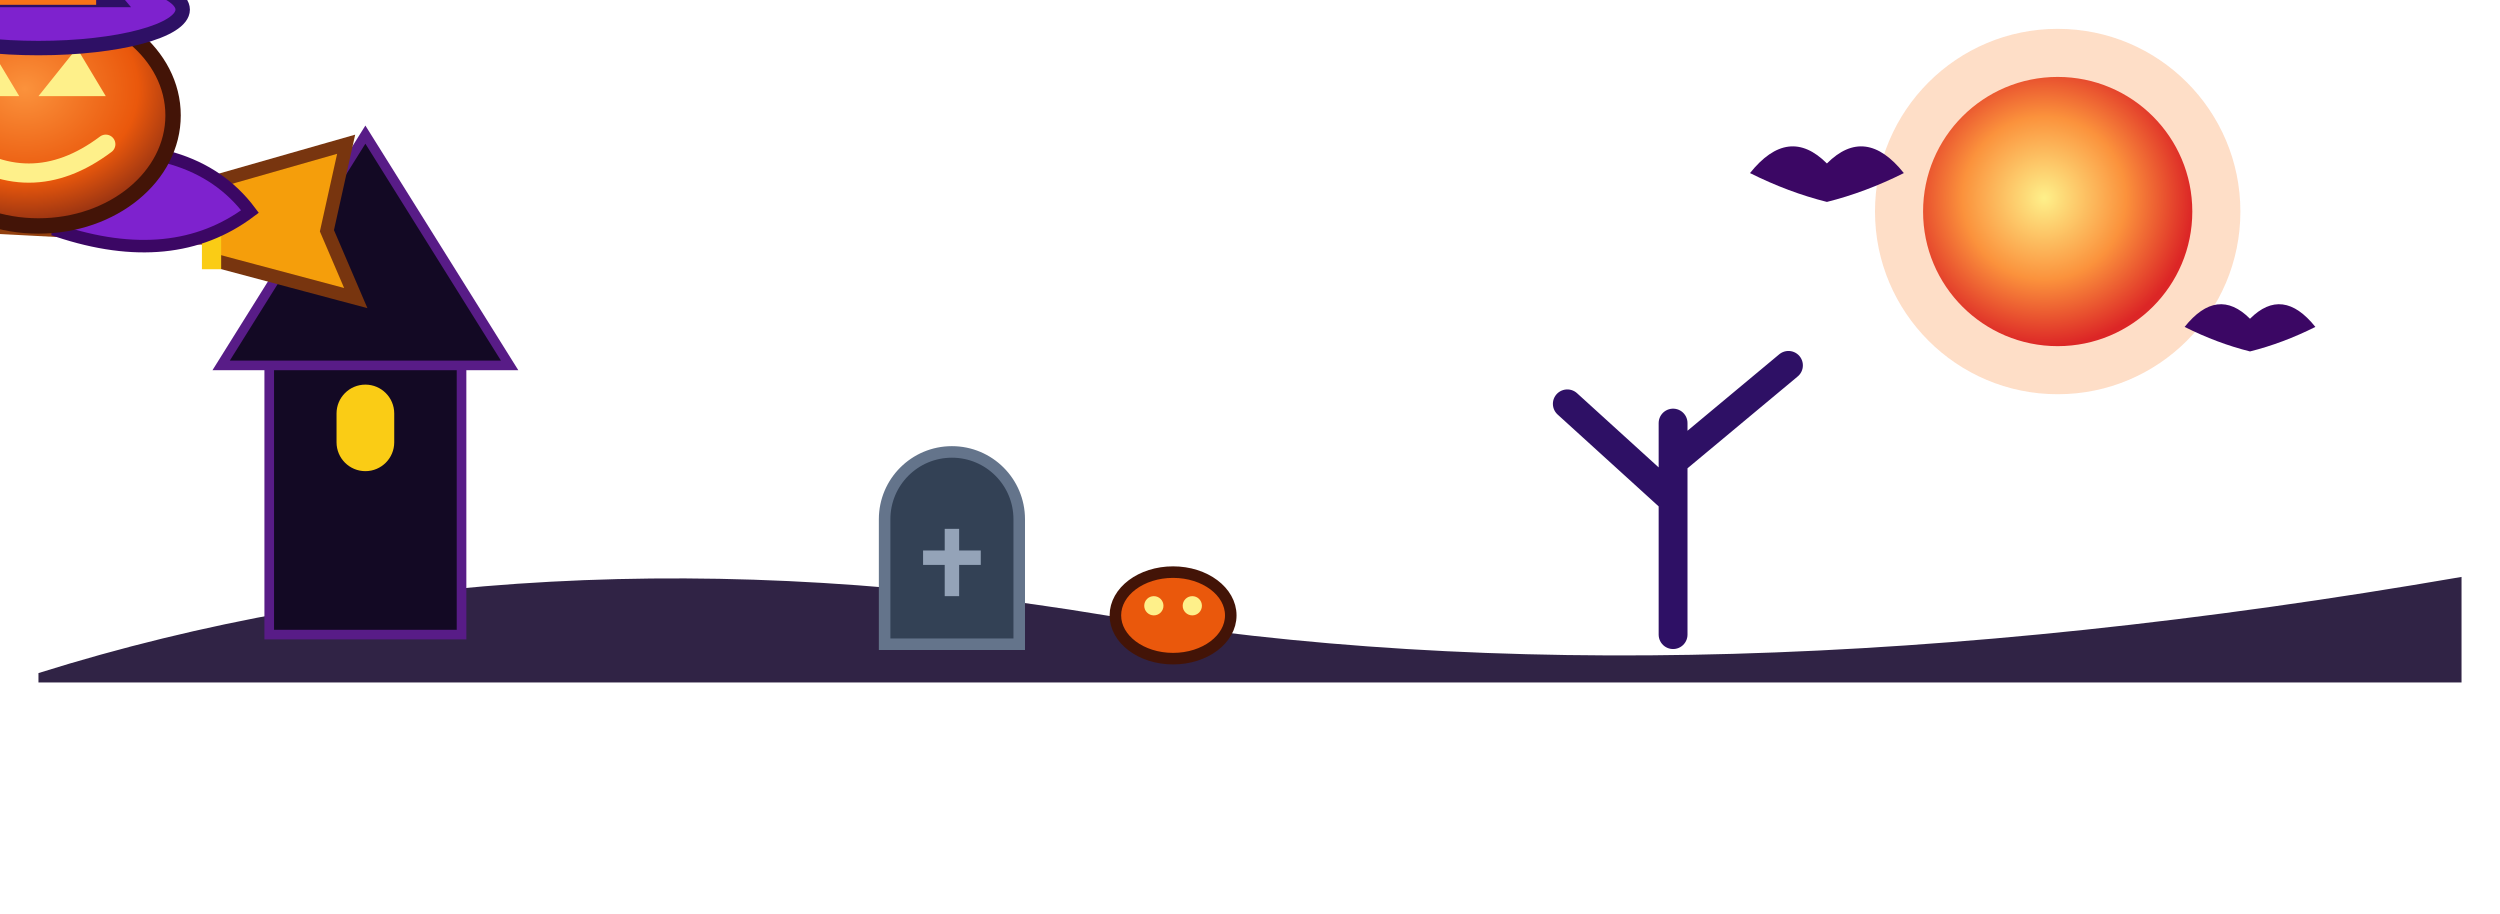
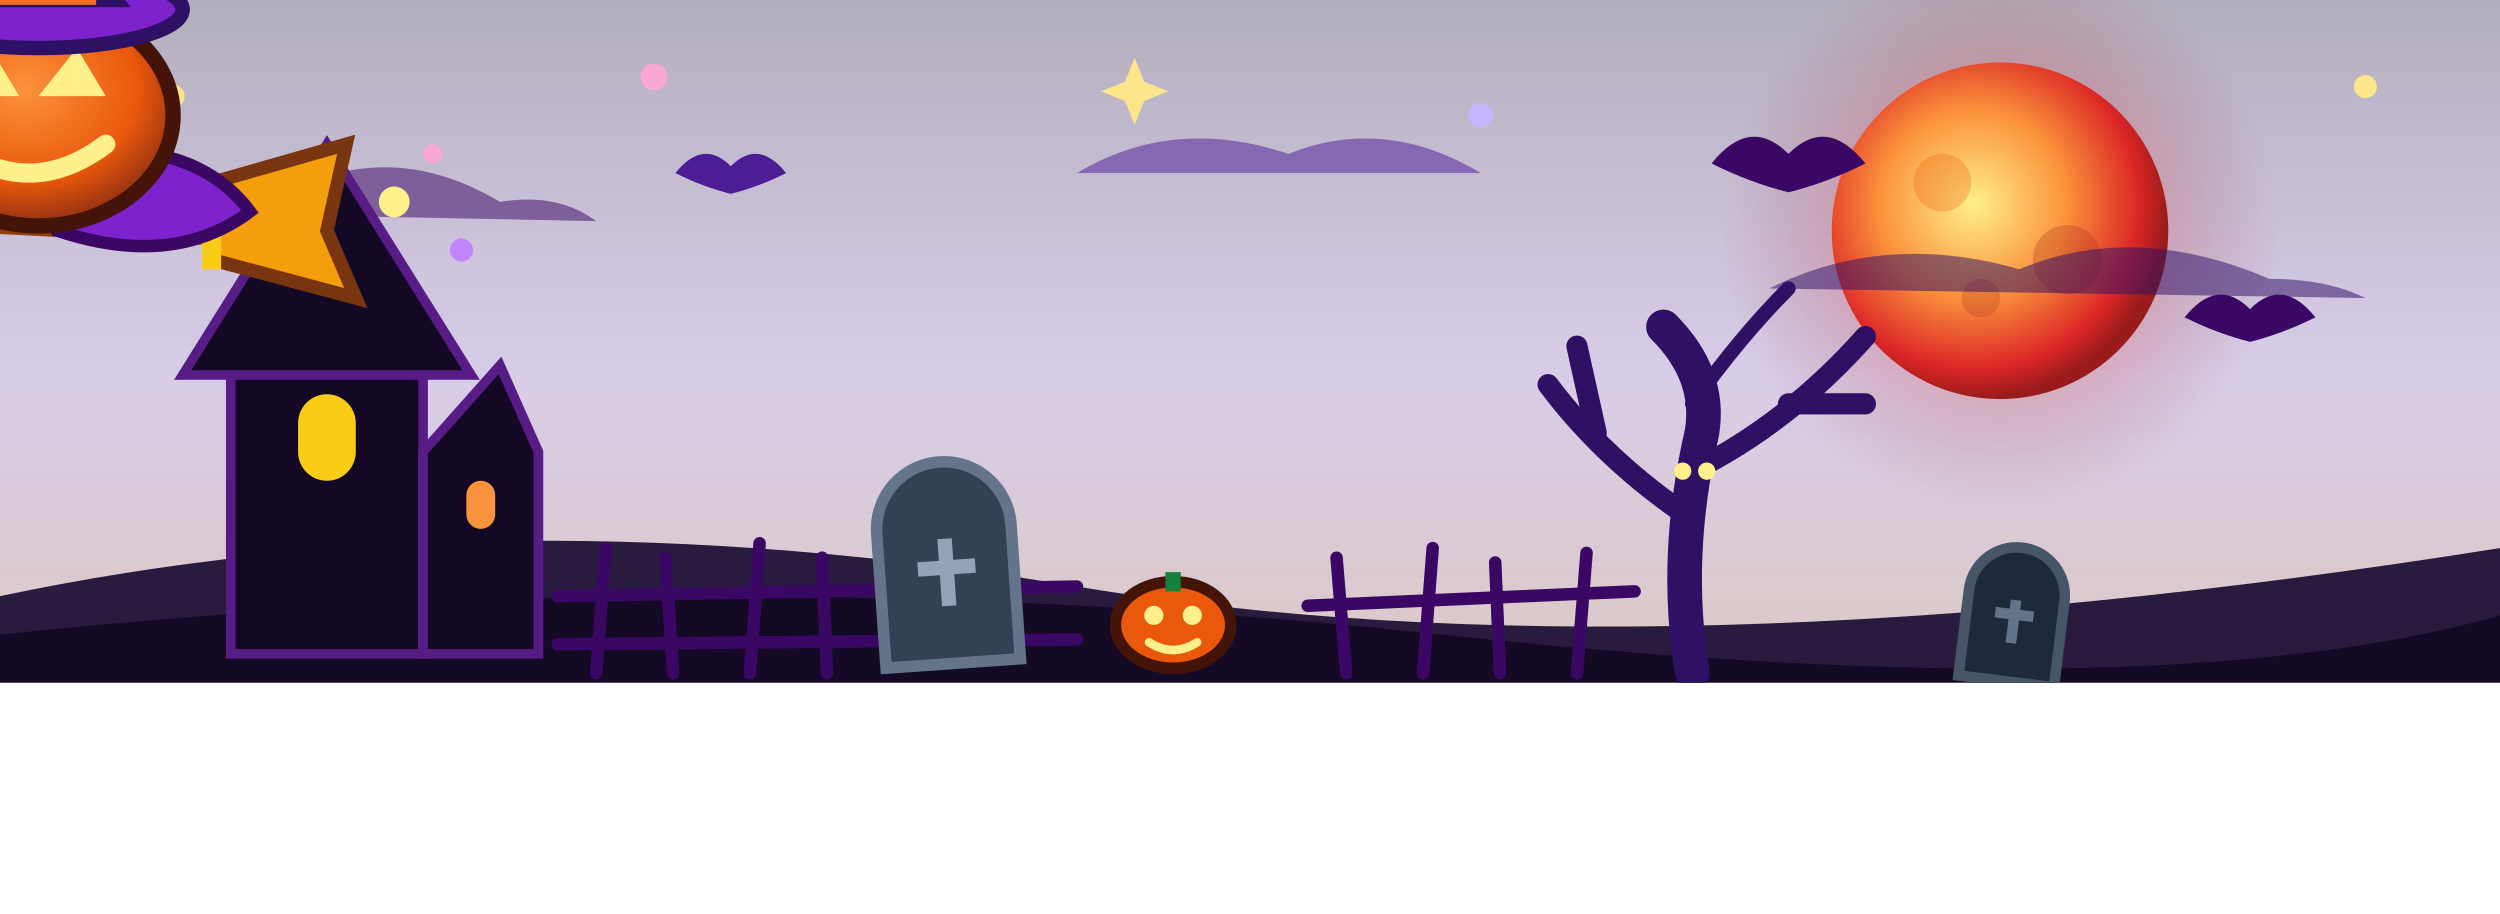
- <svg xmlns="http://www.w3.org/2000/svg" viewBox="0 0 260 95">
+ <svg xmlns="http://www.w3.org/2000/svg" viewBox="0 0 260 95" width="260" height="95">
  <defs>
-     <radialGradient id="hpaMoon" cx="45%" cy="45%" r="55%">
+     <clipPath id="hpa-clip">
+       <rect x="0" y="0" width="260" height="71" />
+     </clipPath>
+     <linearGradient id="hpa-night-sky" x1="0%" y1="0%" x2="0%" y2="100%">
+       <stop offset="0%" stop-color="#1e1035" stop-opacity="0.34" />
+       <stop offset="55%" stop-color="#4c1d95" stop-opacity="0.22" />
+       <stop offset="100%" stop-color="#7c2d12" stop-opacity="0.26" />
+     </linearGradient>
+     <radialGradient id="hpa-moon-aura" cx="50%" cy="50%" r="50%">
+       <stop offset="0%" stop-color="#fb923c" stop-opacity="0.52" />
+       <stop offset="55%" stop-color="#dc2626" stop-opacity="0.22" />
+       <stop offset="100%" stop-color="#7f1d1d" stop-opacity="0" />
+     </radialGradient>
+     <radialGradient id="hpa-moon" cx="42%" cy="42%" r="58%">
      <stop offset="0%" stop-color="#fef08a" />
-       <stop offset="55%" stop-color="#fb923c" />
-       <stop offset="100%" stop-color="#dc2626" />
+       <stop offset="48%" stop-color="#fb923c" />
+       <stop offset="85%" stop-color="#dc2626" />
+       <stop offset="100%" stop-color="#991b1b" />
    </radialGradient>
-     <radialGradient id="hpaPump" cx="45%" cy="38%" r="60%">
+     <radialGradient id="hpa-pump" cx="45%" cy="38%" r="60%">
      <stop offset="0%" stop-color="#fb923c" />
      <stop offset="70%" stop-color="#ea580c" />
      <stop offset="100%" stop-color="#9a3412" />
    </radialGradient>
-     <clipPath id="hpaClip">
-       <rect x="0" y="0" width="260" height="71" />
-     </clipPath>
    <style>
-       .hpa-flyerX { animation: hpaFlyAcrossX 3.2s linear infinite; }
-       .hpa-flyerY { transform-origin: 6px 14px; animation: hpaFlyAcrossY 0.95s cubic-bezier(0.37, 0, 0.63, 1) infinite alternate; }
-       .hpa-ghost-buddyX { animation: hpaGhostFollowX 3.2s linear infinite; }
-       .hpa-ghost-buddyY { transform-origin: 0px 4px; animation: hpaGhostFollowY 1.05s cubic-bezier(0.37, 0, 0.63, 1) -0.4s infinite alternate; }
-       .hpa-bat1 { animation: hpaBatFlap 0.35s ease-in-out infinite alternate; transform-origin: 0px 0px; }
-       .hpa-moon-pulse { transform-origin: 214px 22px; animation: hpaMoonGlow 2.4s ease-in-out infinite alternate; }
-       .hpa-candy-drop { animation: hpaDropCandy 3.2s linear infinite; opacity: 0; }
+       /* Silky 60fps Blood-Moon Halloween stage: decoupled linear X + sine cubic-bezier Y */
+       .hpa-flyer-x { animation: hpaFlyAcrossX 3.5s linear infinite; }
+       .hpa-flyer-y { transform-origin: 6px 14px; animation: hpaFlyAcrossY 1.05s cubic-bezier(0.37, 0, 0.63, 1) infinite alternate; }
+       .hpa-ghost-x { animation: hpaGhostFollowX 3.5s linear infinite; }
+       .hpa-ghost-y { transform-origin: 0px 4px; animation: hpaGhostFollowY 1.15s cubic-bezier(0.37, 0, 0.63, 1) -0.45s infinite alternate; }
+       .hpa-bat-flap1 { transform-origin: 0px 0px; animation: hpaBatFlap 0.32s cubic-bezier(0.37, 0, 0.63, 1) infinite alternate; }
+       .hpa-bat-flap2 { transform-origin: 0px 0px; animation: hpaBatFlap 0.38s cubic-bezier(0.37, 0, 0.63, 1) -0.15s infinite alternate; }
+       .hpa-bat-bob { animation: hpaBatBob 1.4s cubic-bezier(0.37, 0, 0.63, 1) infinite alternate; }
+       .hpa-moon-pulse { transform-origin: 208px 24px; animation: hpaMoonGlow 2.8s cubic-bezier(0.37, 0, 0.63, 1) infinite alternate; }
+       .hpa-cloud-drift { animation: hpaCloudDrift 18s linear infinite; }
+       .hpa-candy1 { animation: hpaDropCandy1 3.5s linear infinite; opacity: 0; }
+       .hpa-candy2 { animation: hpaDropCandy2 3.5s linear infinite; opacity: 0; }
+       .hpa-spark1 { animation: hpaSparkle 1.4s cubic-bezier(0.37, 0, 0.63, 1) infinite alternate; }
+       .hpa-spark2 { animation: hpaSparkle 1.9s cubic-bezier(0.37, 0, 0.63, 1) -0.8s infinite alternate; }
+       .hpa-eye-flicker { animation: hpaEyeFlicker 2.2s cubic-bezier(0.37, 0, 0.63, 1) infinite alternate; }

      @keyframes hpaFlyAcrossX {
-         0%   { transform: translateX(245px); opacity: 0; }
+         0%   { transform: translateX(255px); opacity: 0; }
        7%   { opacity: 1; }
        93%  { opacity: 1; }
-         100% { transform: translateX(-50px); opacity: 0; }
+         100% { transform: translateX(-55px); opacity: 0; }
      }
      @keyframes hpaFlyAcrossY {
-         0%   { transform: translateY(12px) rotate(-4.5deg); }
-         100% { transform: translateY(26px) rotate(4.5deg); }
+         0%   { transform: translateY(11px) rotate(-4.2deg); }
+         100% { transform: translateY(25px) rotate(4.2deg); }
      }
      @keyframes hpaGhostFollowX {
-         0%   { transform: translateX(278px); opacity: 0; }
+         0%   { transform: translateX(292px); opacity: 0; }
        7%   { opacity: 1; }
        93%  { opacity: 1; }
-         100% { transform: translateX(-17px); opacity: 0; }
+         100% { transform: translateX(-18px); opacity: 0; }
      }
      @keyframes hpaGhostFollowY {
-         0%   { transform: translateY(15px) rotate(-5deg); }
-         100% { transform: translateY(31px) rotate(5deg); }
+         0%   { transform: translateY(14px) rotate(-5deg); }
+         100% { transform: translateY(29px) rotate(5deg); }
      }
      @keyframes hpaBatFlap {
-         0% { transform: scaleY(1); }
-         100% { transform: scaleY(0.45); }
+         0%   { transform: scaleY(1); }
+         100% { transform: scaleY(0.42); }
+       }
+       @keyframes hpaBatBob {
+         0%   { transform: translateY(-2.5px); }
+         100% { transform: translateY(2.5px); }
      }
      @keyframes hpaMoonGlow {
-         0% { transform: scale(0.97); opacity: 0.9; }
+         0%   { transform: scale(0.97); opacity: 0.92; }
        100% { transform: scale(1.04); opacity: 1; }
      }
-       @keyframes hpaDropCandy {
-         0%, 32% { opacity: 0; transform: translate(142px, 28px) rotate(0deg); }
-         38%, 68% { opacity: 1; transform: translate(134px, 52px) rotate(140deg); }
-         80%, 100% { opacity: 0; transform: translate(130px, 65px) rotate(240deg); }
+       @keyframes hpaCloudDrift {
+         0%   { transform: translateX(0); }
+         100% { transform: translateX(-260px); }
+       }
+       @keyframes hpaDropCandy1 {
+         0%, 30%   { opacity: 0; transform: translate(152px, 26px) rotate(0deg); }
+         38%, 68%  { opacity: 1; transform: translate(142px, 50px) rotate(130deg); }
+         80%, 100% { opacity: 0; transform: translate(136px, 64px) rotate(230deg); }
+       }
+       @keyframes hpaDropCandy2 {
+         0%, 54%   { opacity: 0; transform: translate(86px, 24px) rotate(0deg); }
+         62%, 86%  { opacity: 1; transform: translate(78px, 49px) rotate(-120deg); }
+         95%, 100% { opacity: 0; transform: translate(74px, 63px) rotate(-210deg); }
+       }
+       @keyframes hpaSparkle {
+         0%   { opacity: 0.25; }
+         100% { opacity: 1; }
+       }
+       @keyframes hpaEyeFlicker {
+         0%   { opacity: 0.65; }
+         100% { opacity: 1; }
      }
    </style>
  </defs>
-   <g clip-path="url(#hpaClip)">
+   <g clip-path="url(#hpa-clip)">
+     <rect x="0" y="0" width="260" height="71" fill="url(#hpa-night-sky)" />
+     <g fill="#fde68a">
+       <circle class="hpa-spark1" cx="18" cy="10" r="1.2" />
+       <circle class="hpa-spark2" cx="68" cy="8" r="1.4" fill="#f9a8d4" />
+       <path class="hpa-spark1" d="M 118 6 L 119 8.5 L 121.5 9.5 L 119 10.5 L 118 13 L 117 10.5 L 114.5 9.5 L 117 8.5 Z" />
+       <circle class="hpa-spark2" cx="154" cy="12" r="1.3" fill="#c4b5fd" />
+       <circle class="hpa-spark1" cx="246" cy="9" r="1.2" />
+     </g>
    <g class="hpa-moon-pulse">
-       <circle cx="214" cy="22" r="19" fill="#f97316" opacity="0.24" />
-       <circle cx="214" cy="22" r="14" fill="url(#hpaMoon)" />
-     </g>
-     <path d="M4 70 Q55 54 115 64 T256 60 L256 71 L4 71 Z" fill="#1e1035" opacity="0.92" />
+       <circle cx="208" cy="24" r="29" fill="url(#hpa-moon-aura)" />
+       <circle cx="208" cy="24" r="17.5" fill="url(#hpa-moon)" />
+       <circle cx="202" cy="19" r="3" fill="#ea580c" opacity="0.28" />
+       <circle cx="215" cy="27" r="3.6" fill="#991b1b" opacity="0.24" />
+       <circle cx="206" cy="31" r="2" fill="#991b1b" opacity="0.22" />
+     </g>
+     <g class="hpa-cloud-drift" opacity="0.52">
+       <g>
+         <path d="M 12 22 Q 20 16 32 19 Q 42 15 52 21 Q 58 20 62 23 Z" fill="#3b0764" />
+         <path d="M 112 18 Q 122 12 134 16 Q 144 12 154 18 Z" fill="#4c1d95" />
+         <path d="M 184 30 Q 196 24 210 28 Q 222 23 236 29 Q 242 29 246 31 Z" fill="#2e1065" />
+       </g>
+       <g transform="translate(260, 0)">
+         <path d="M 12 22 Q 20 16 32 19 Q 42 15 52 21 Q 58 20 62 23 Z" fill="#3b0764" />
+         <path d="M 112 18 Q 122 12 134 16 Q 144 12 154 18 Z" fill="#4c1d95" />
+         <path d="M 184 30 Q 196 24 210 28 Q 222 23 236 29 Q 242 29 246 31 Z" fill="#2e1065" />
+       </g>
+     </g>
+     <path d="M 0 71 L 0 62 Q 52 51 112 61 T 260 57 L 260 71 Z" fill="#1e1035" opacity="0.94" />
+     <path d="M 0 71 L 0 66 Q 75 58 150 66 T 260 64 L 260 71 Z" fill="#130924" opacity="0.96" />
    <g fill="#130924" stroke="#581c87" stroke-width="1">
-       <polygon points="28,66 28,34 38,18 48,34 48,66" />
-       <polygon points="23,38 38,14 53,38" />
-       <rect x="35" y="40" width="6" height="9" rx="3" fill="#facc15" stroke="none" />
-     </g>
-     <path d="M174 66 L174 44 M174 52 L163 42 M174 48 L186 38" stroke="#2e1065" stroke-width="3" stroke-linecap="round" />
-     <path d="M92 67 L92 54 A7 7 0 0 1 106 54 L106 67 Z" fill="#334155" stroke="#64748b" stroke-width="1.2" />
-     <line x1="99" y1="55" x2="99" y2="62" stroke="#94a3b8" stroke-width="1.5" />
-     <line x1="96" y1="58" x2="102" y2="58" stroke="#94a3b8" stroke-width="1.5" />
-     <ellipse cx="122" cy="64" rx="6" ry="4.5" fill="#ea580c" stroke="#431407" stroke-width="1.2" />
-     <circle cx="120" cy="63" r="1" fill="#fef08a" />
-     <circle cx="124" cy="63" r="1" fill="#fef08a" />
-     <g transform="translate(190, 18)">
-       <path class="hpa-bat1" d="M-8,0 Q-4,-5 0,-1 Q4,-5 8,0 Q4,2 0,3 Q-4,2 -8,0 Z" fill="#3b0764" />
-     </g>
-     <g transform="translate(234, 34) scale(0.85)">
-       <path class="hpa-bat1" d="M-8,0 Q-4,-5 0,-1 Q4,-5 8,0 Q4,2 0,3 Q-4,2 -8,0 Z" fill="#3b0764" />
-     </g>
-     <g class="hpa-candy-drop">
+       <polygon points="24,68 24,36 34,20 44,36 44,68" />
+       <polygon points="19,39 34,15 49,39" />
+       <polygon points="44,68 44,47 52,38 56,47 56,68" />
+       <rect class="hpa-eye-flicker" x="31" y="41" width="6" height="9" rx="3" fill="#facc15" stroke="none" />
+       <rect x="48.5" y="50" width="3" height="5" rx="1.5" fill="#fb923c" stroke="none" />
+     </g>
+     <g stroke="#3b0764" stroke-width="1.3" stroke-linecap="round">
+       <line x1="58" y1="62" x2="112" y2="61" />
+       <line x1="58" y1="67" x2="112" y2="66.5" />
+       <path d="M 62 70 L 63 57 M 70 70 L 69.2 58 M 78 70 L 79 56.5 M 86 70 L 85.5 58" />
+       <line x1="136" y1="63" x2="170" y2="61.5" />
+       <path d="M 140 70 L 139 58 M 148 70 L 149 57 M 156 70 L 155.5 58.5 M 164 70 L 165 57.5" />
+     </g>
+     <g transform="rotate(-4 99 67)">
+       <path d="M 92 69 L 92 55 A 7 7 0 0 1 106 55 L 106 69 Z" fill="#334155" stroke="#64748b" stroke-width="1.2" />
+       <line x1="99" y1="56" x2="99" y2="63" stroke="#94a3b8" stroke-width="1.5" />
+       <line x1="96" y1="59" x2="102" y2="59" stroke="#94a3b8" stroke-width="1.5" />
+     </g>
+     <g transform="translate(198, 4) rotate(7 12 64)">
+       <path d="M 6 67 L 6 58 A 5 5 0 0 1 16 58 L 16 67 Z" fill="#1e293b" stroke="#475569" stroke-width="1.1" />
+       <path d="M 9 60 L 13 60 M 11 58.5 L 11 63" stroke="#64748b" stroke-width="1.1" />
+     </g>
+     <g fill="none" stroke="#2e1065" stroke-linecap="round" stroke-linejoin="round">
+       <path d="M 176 70 Q 174 58 177 45 Q 178 39 173 34" stroke-width="3.6" />
+       <path d="M 176 54 Q 167 48 161 40 M 166 45 L 164 36" stroke-width="2.2" />
+       <path d="M 176 49 Q 186 44 194 35 M 186 42 L 194 42" stroke-width="2.2" />
+       <path d="M 176 42 Q 181 35 186 30" stroke-width="1.5" />
+     </g>
+     <g class="hpa-eye-flicker" fill="#fef08a">
+       <circle cx="175" cy="49" r="0.9" />
+       <circle cx="177.5" cy="49" r="0.9" />
+     </g>
+     <g>
+       <ellipse cx="122" cy="65" rx="6" ry="4.5" fill="#ea580c" stroke="#431407" stroke-width="1.2" />
+       <rect x="121.2" y="59.5" width="1.6" height="2" fill="#15803d" />
+       <g class="hpa-eye-flicker" fill="#fef08a">
+         <circle cx="120" cy="64" r="1" />
+         <circle cx="124" cy="64" r="1" />
+         <path d="M 119.5 66.8 Q 122 68.4 124.5 66.8" fill="none" stroke="#fef08a" stroke-width="0.9" stroke-linecap="round" />
+       </g>
+     </g>
+     <g class="hpa-bat-bob">
+       <g transform="translate(186, 17)">
+         <path class="hpa-bat-flap1" d="M -8,0 Q -4,-5 0,-1 Q 4,-5 8,0 Q 4,2 0,3 Q -4,2 -8,0 Z" fill="#3b0764" />
+       </g>
+       <g transform="translate(234, 33) scale(0.85)">
+         <path class="hpa-bat-flap2" d="M -8,0 Q -4,-5 0,-1 Q 4,-5 8,0 Q 4,2 0,3 Q -4,2 -8,0 Z" fill="#3b0764" />
+       </g>
+       <g transform="translate(76, 18) scale(0.72)">
+         <path class="hpa-bat-flap2" d="M -8,0 Q -4,-5 0,-1 Q 4,-5 8,0 Q 4,2 0,3 Q -4,2 -8,0 Z" fill="#4c1d95" />
+       </g>
+     </g>
+     <g class="hpa-candy1">
      <polygon points="-5,-3 -2,0 -5,3" fill="#ec4899" />
      <polygon points="5,-3 2,0 5,3" fill="#ec4899" />
      <circle cx="0" cy="0" r="3.2" fill="#facc15" />
    </g>
-     <g class="hpa-ghost-buddyX">
-       <g class="hpa-ghost-buddyY">
-         <path d="M-8,6 C-8,-6 8,-6 8,6 L8,12 L4,9 L0,12 L-4,9 L-8,12 Z" fill="#f8fafc" stroke="#6b21a8" stroke-width="1.4" opacity="0.92" />
+     <g class="hpa-candy2">
+       <polygon points="-4.5,-2.5 -1.8,0 -4.5,2.5" fill="#a855f7" />
+       <polygon points="4.5,-2.5 1.8,0 4.5,2.5" fill="#a855f7" />
+       <circle cx="0" cy="0" r="2.8" fill="#fb923c" />
+     </g>
+     <g class="hpa-ghost-x">
+       <g class="hpa-ghost-y">
+         <path d="M -8,6 C -8,-6 8,-6 8,6 L 8,12 L 4,9 L 0,12 L -4,9 L -8,12 Z" fill="#f8fafc" stroke="#6b21a8" stroke-width="1.4" opacity="0.94" />
        <circle cx="-3" cy="2" r="1.3" fill="#1e1b4b" />
        <circle cx="2" cy="2" r="1.3" fill="#1e1b4b" />
        <ellipse cx="-0.5" cy="5" rx="1.5" ry="2" fill="#fb7185" />
      </g>
    </g>
-     <g class="hpa-flyerX">
-       <g class="hpa-flyerY">
+     <g class="hpa-flyer-x">
+       <g class="hpa-flyer-y">
+         <circle class="hpa-spark1" cx="41" cy="21" r="1.6" fill="#fef08a" />
+         <circle class="hpa-spark2" cx="48" cy="26" r="1.2" fill="#c084fc" />
+         <circle class="hpa-spark1" cx="45" cy="16" r="1" fill="#f9a8d4" />
        <line x1="-14" y1="22" x2="24" y2="24" stroke="#92400e" stroke-width="3.2" stroke-linecap="round" />
-         <path d="M22 19 L36 15 L34 24 L37 31 L22 27 Z" fill="#f59e0b" stroke="#78350f" stroke-width="1.4" />
+         <path d="M 22 19 L 36 15 L 34 24 L 37 31 L 22 27 Z" fill="#f59e0b" stroke="#78350f" stroke-width="1.4" />
        <line x1="22" y1="19" x2="22" y2="28" stroke="#facc15" stroke-width="2" />
-         <path d="M6 16 Q20 14 26 22 Q18 28 6 24 Z" fill="#7e22ce" stroke="#3b0764" stroke-width="1.3" />
-         <ellipse cx="4" cy="12" rx="14" ry="11.5" fill="url(#hpaPump)" stroke="#431407" stroke-width="1.6" />
+         <path d="M 6 16 Q 20 14 26 22 Q 18 28 6 24 Z" fill="#7e22ce" stroke="#3b0764" stroke-width="1.3" />
+         <ellipse cx="4" cy="12" rx="14" ry="11.5" fill="url(#hpa-pump)" stroke="#431407" stroke-width="1.6" />
        <polygon points="-5,10 -1,5 2,10" fill="#fef08a" />
        <polygon points="4,10 8,5 11,10" fill="#fef08a" />
-         <path d="M-5 15 Q3 21 11 15" fill="none" stroke="#fef08a" stroke-width="2" stroke-linecap="round" />
+         <path d="M -5 15 Q 3 21 11 15" fill="none" stroke="#fef08a" stroke-width="2" stroke-linecap="round" />
        <ellipse cx="4" cy="1" rx="15" ry="4" fill="#7e22ce" stroke="#2e1065" stroke-width="1.5" />
-         <path d="M-5 0 Q0 -11 9 -13 Q6 -7 12 0 Z" fill="#9333ea" stroke="#2e1065" stroke-width="1.5" />
+         <path d="M -5 0 Q 0 -11 9 -13 Q 6 -7 12 0 Z" fill="#9333ea" stroke="#2e1065" stroke-width="1.5" />
        <rect x="-2" y="-2" width="12" height="2.5" fill="#f97316" />
      </g>
    </g>
  </g>
</svg>
